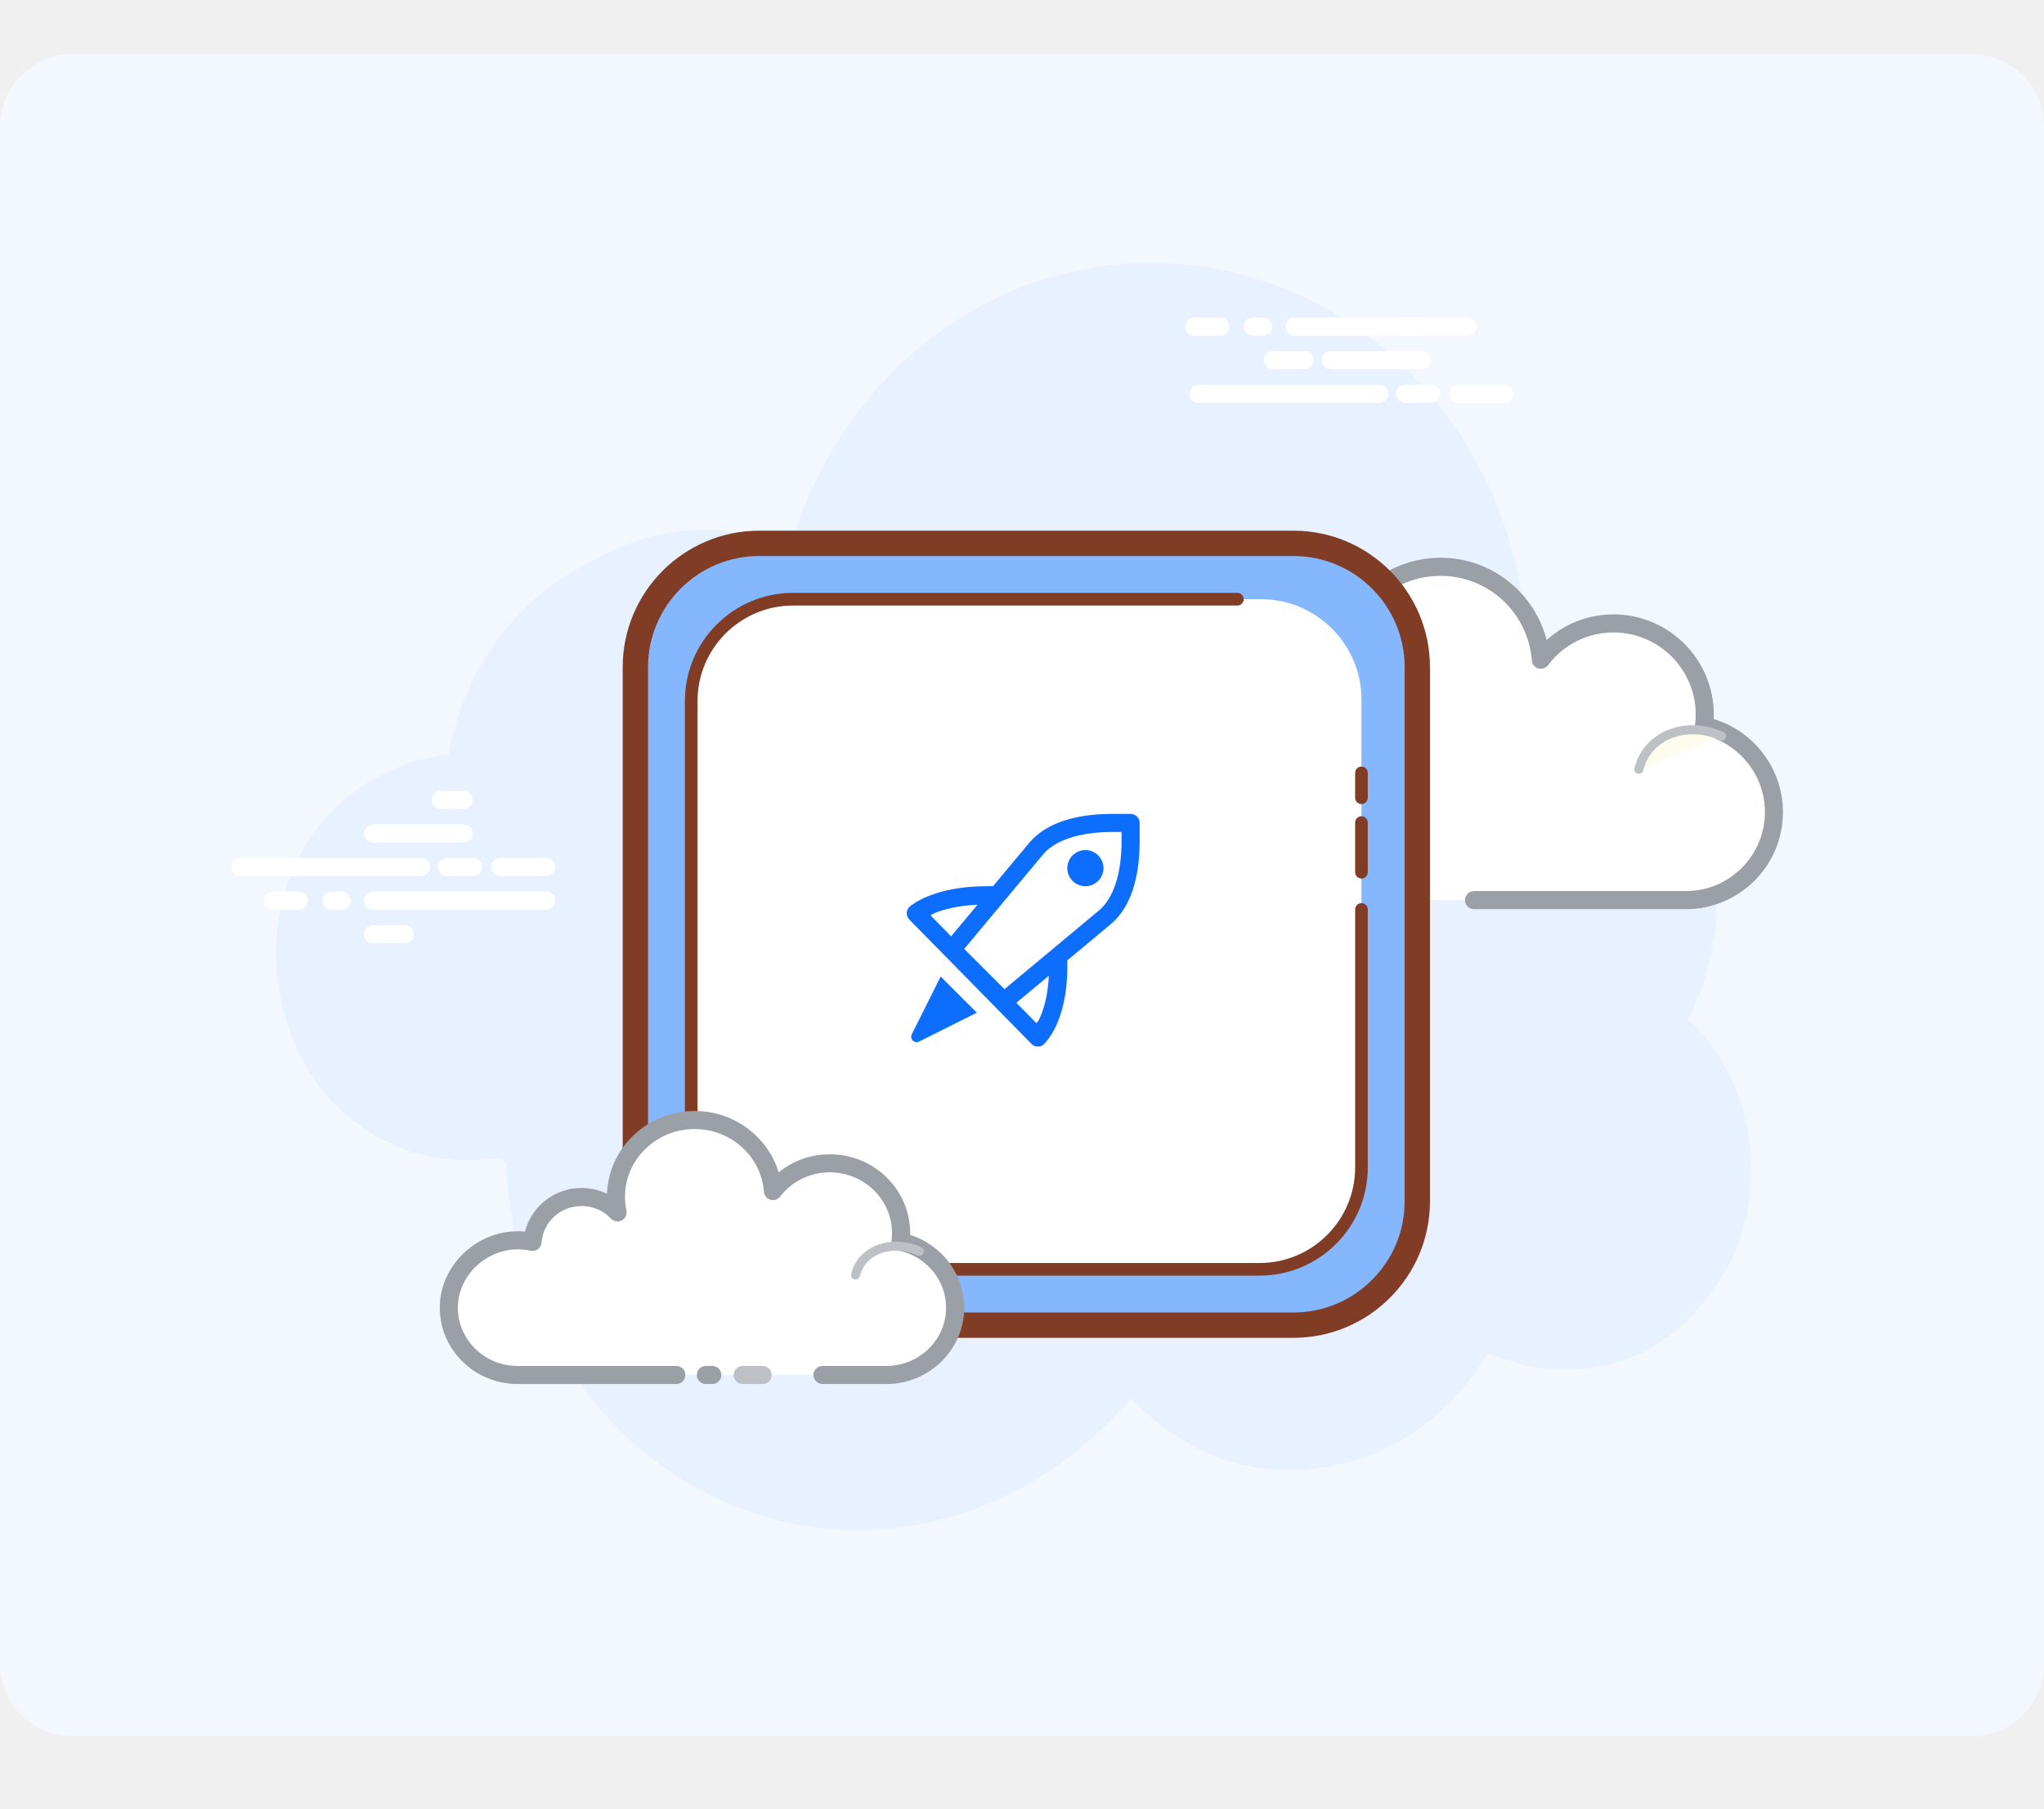
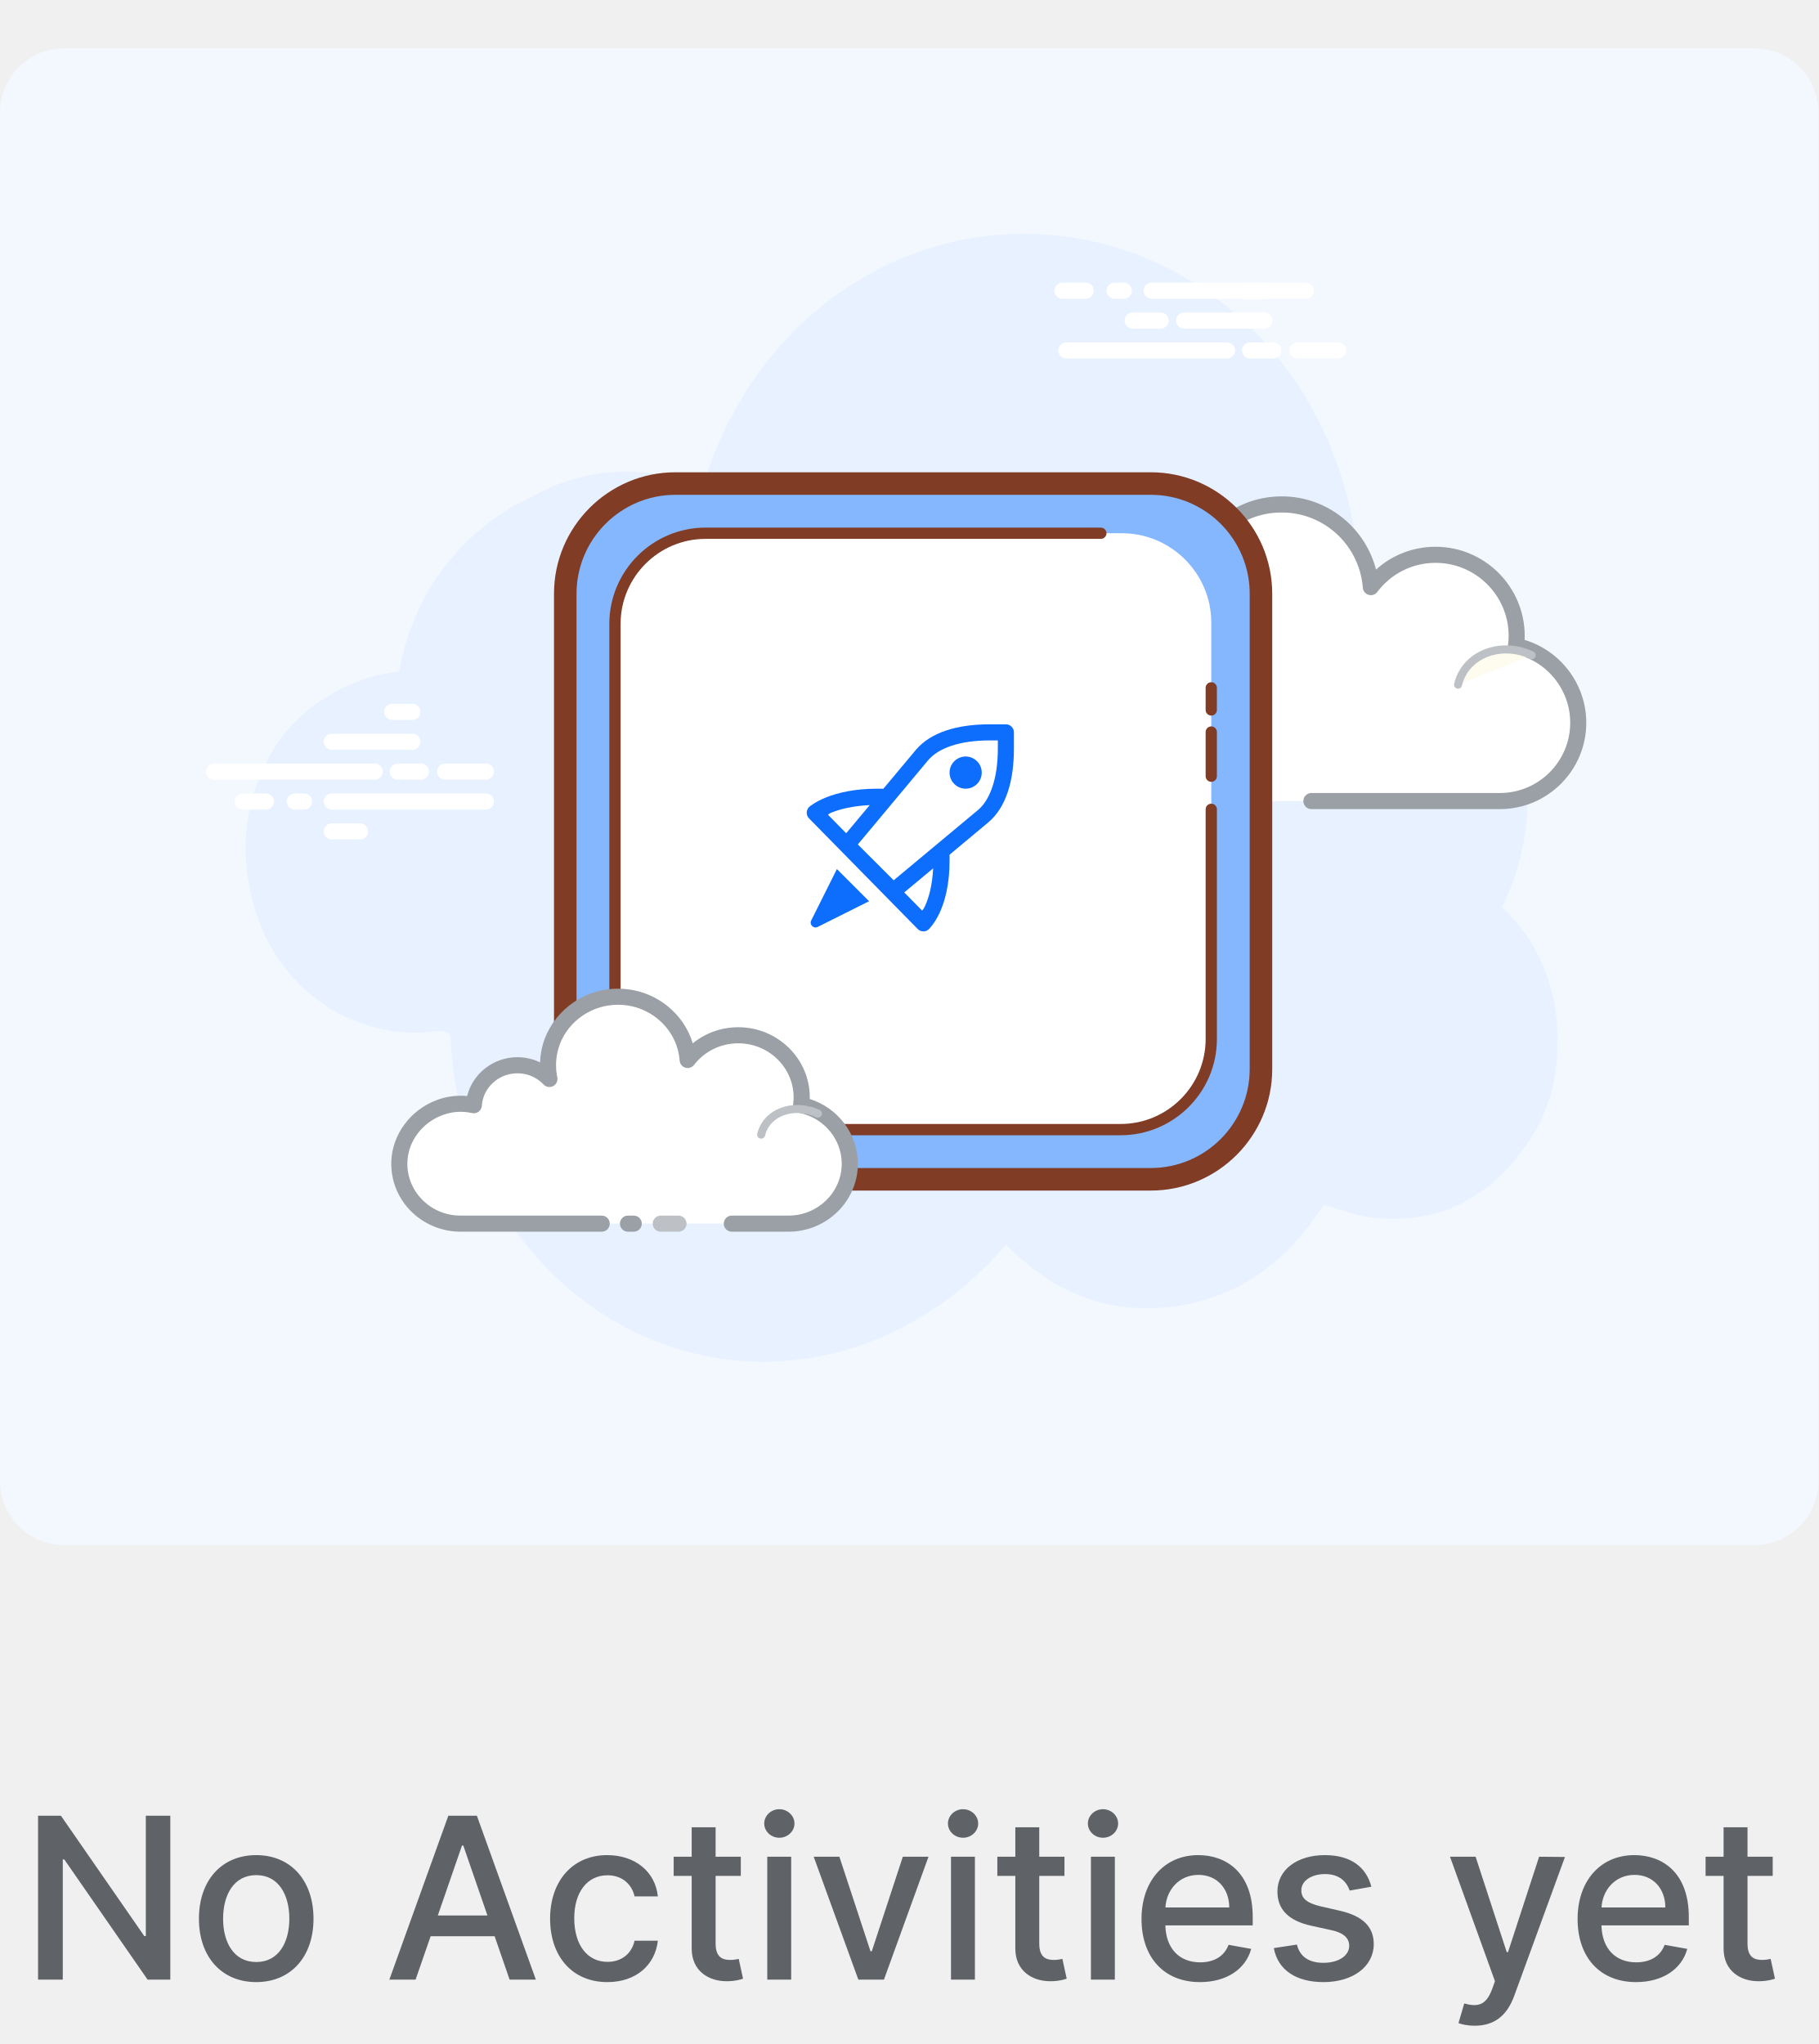
- <svg xmlns="http://www.w3.org/2000/svg" width="113" height="100" viewBox="0 0 113 100" fill="none">
+ <svg xmlns="http://www.w3.org/2000/svg" width="113" height="127" viewBox="0 0 113 127" fill="none">
+   <path d="M10.583 112.818H9.061V120.295H8.967L3.787 112.818H2.365V123H3.901V115.533H3.995L9.171 123H10.583V112.818ZM15.921 123.154C18.074 123.154 19.481 121.578 19.481 119.217C19.481 116.84 18.074 115.264 15.921 115.264C13.768 115.264 12.361 116.84 12.361 119.217C12.361 121.578 13.768 123.154 15.921 123.154ZM15.926 121.906C14.519 121.906 13.863 120.678 13.863 119.212C13.863 117.75 14.519 116.507 15.926 116.507C17.323 116.507 17.979 117.75 17.979 119.212C17.979 120.678 17.323 121.906 15.926 121.906ZM25.824 123L26.759 120.305H30.736L31.666 123H33.297L29.633 112.818H27.858L24.194 123H25.824ZM27.206 119.013L28.708 114.668H28.788L30.289 119.013H27.206ZM37.741 123.154C39.546 123.154 40.714 122.07 40.878 120.584H39.432C39.243 121.409 38.601 121.896 37.751 121.896C36.493 121.896 35.683 120.847 35.683 119.182C35.683 117.546 36.508 116.517 37.751 116.517C38.696 116.517 39.273 117.114 39.432 117.83H40.878C40.719 116.288 39.462 115.264 37.726 115.264C35.574 115.264 34.182 116.885 34.182 119.217C34.182 121.518 35.524 123.154 37.741 123.154ZM46.033 115.364H44.467V113.534H42.98V115.364H41.861V116.557H42.98V121.066C42.975 122.453 44.034 123.124 45.207 123.099C45.68 123.094 45.998 123.005 46.172 122.94L45.903 121.712C45.804 121.732 45.62 121.777 45.381 121.777C44.899 121.777 44.467 121.618 44.467 120.758V116.557H46.033V115.364ZM47.677 123H49.163V115.364H47.677V123ZM48.428 114.185C48.94 114.185 49.367 113.788 49.367 113.3C49.367 112.813 48.94 112.411 48.428 112.411C47.911 112.411 47.488 112.813 47.488 113.3C47.488 113.788 47.911 114.185 48.428 114.185ZM57.696 115.364H56.1L54.171 121.24H54.092L52.158 115.364H50.562L53.336 123H54.927L57.696 115.364ZM59.093 123H60.58V115.364H59.093V123ZM59.844 114.185C60.356 114.185 60.783 113.788 60.783 113.3C60.783 112.813 60.356 112.411 59.844 112.411C59.327 112.411 58.904 112.813 58.904 113.3C58.904 113.788 59.327 114.185 59.844 114.185ZM66.144 115.364H64.578V113.534H63.091V115.364H61.973V116.557H63.091V121.066C63.087 122.453 64.145 123.124 65.319 123.099C65.791 123.094 66.109 123.005 66.283 122.94L66.015 121.712C65.915 121.732 65.731 121.777 65.493 121.777C65.01 121.777 64.578 121.618 64.578 120.758V116.557H66.144V115.364ZM67.788 123H69.275V115.364H67.788V123ZM68.539 114.185C69.051 114.185 69.479 113.788 69.479 113.3C69.479 112.813 69.051 112.411 68.539 112.411C68.022 112.411 67.599 112.813 67.599 113.3C67.599 113.788 68.022 114.185 68.539 114.185ZM74.566 123.154C76.231 123.154 77.41 122.334 77.748 121.091L76.341 120.837C76.072 121.558 75.426 121.926 74.581 121.926C73.308 121.926 72.453 121.101 72.413 119.629H77.842V119.102C77.842 116.343 76.192 115.264 74.462 115.264C72.334 115.264 70.932 116.885 70.932 119.232C70.932 121.603 72.314 123.154 74.566 123.154ZM72.418 118.516C72.478 117.432 73.263 116.492 74.471 116.492C75.625 116.492 76.38 117.347 76.385 118.516H72.418ZM85.214 117.228C84.906 116.04 83.976 115.264 82.325 115.264C80.6 115.264 79.377 116.174 79.377 117.526C79.377 118.61 80.033 119.331 81.465 119.649L82.758 119.933C83.494 120.097 83.837 120.425 83.837 120.902C83.837 121.494 83.205 121.956 82.231 121.956C81.341 121.956 80.769 121.573 80.59 120.822L79.153 121.041C79.402 122.393 80.526 123.154 82.241 123.154C84.085 123.154 85.363 122.175 85.363 120.793C85.363 119.714 84.677 119.048 83.275 118.724L82.062 118.446C81.222 118.247 80.859 117.964 80.864 117.447C80.859 116.86 81.495 116.442 82.34 116.442C83.265 116.442 83.692 116.955 83.867 117.467L85.214 117.228ZM91.642 125.864C92.87 125.864 93.646 125.222 94.088 124.019L97.245 115.379L95.639 115.364L93.705 121.29H93.626L91.692 115.364H90.101L92.895 123.099L92.711 123.607C92.333 124.621 91.801 124.705 90.986 124.482L90.628 125.7C90.807 125.779 91.195 125.864 91.642 125.864ZM101.664 123.154C103.329 123.154 104.507 122.334 104.845 121.091L103.438 120.837C103.17 121.558 102.524 121.926 101.678 121.926C100.406 121.926 99.551 121.101 99.511 119.629H104.94V119.102C104.94 116.343 103.289 115.264 101.559 115.264C99.431 115.264 98.029 116.885 98.029 119.232C98.029 121.603 99.411 123.154 101.664 123.154ZM99.516 118.516C99.576 117.432 100.361 116.492 101.569 116.492C102.722 116.492 103.478 117.347 103.483 118.516H99.516ZM110.154 115.364H108.588V113.534H107.101V115.364H105.983V116.557H107.101V121.066C107.096 122.453 108.155 123.124 109.328 123.099C109.801 123.094 110.119 123.005 110.293 122.94L110.025 121.712C109.925 121.732 109.741 121.777 109.502 121.777C109.02 121.777 108.588 121.618 108.588 120.758V116.557H110.154V115.364Z" fill="#5F6368" />
  <rect y="3" width="113" height="93" rx="4" fill="#F3F8FF" />
  <path d="M93.334 56.374C93.633 55.76 93.897 55.115 94.126 54.439C96.748 46.7 92.783 37.431 84.433 35.194C83.53 23.856 75.563 16.079 66.566 14.752C56.268 13.233 46.833 19.775 43.694 30.174C39.91 28.834 36.223 28.997 32.749 31.027C31.173 31.756 29.731 32.832 28.437 34.247C26.537 36.324 25.303 38.947 24.8 41.712C24.055 41.829 23.323 41.947 22.633 42.194C18.61 43.637 16.071 46.607 15.375 51.08C14.941 53.865 15.816 56.644 16.304 57.767C18.231 62.203 22.7 64.719 27.24 64.053C27.466 64.02 27.794 64.122 27.989 64.285C28.229 71.376 31.672 77.647 36.837 81.229C45.124 86.977 55.786 85.206 62.512 77.324C65.394 80.272 68.825 81.704 72.854 81.184C76.86 80.667 79.971 78.456 82.241 74.862C83.289 75.144 84.284 75.551 85.312 75.663C89.337 76.103 92.606 74.502 95.004 70.883C95.922 69.498 96.79 67.702 96.79 64.555C96.79 61.31 95.502 58.355 93.334 56.374Z" fill="#E7F1FF" />
  <path d="M81.488 49.772C81.488 49.772 93.131 49.772 93.202 49.772C95.891 49.772 98.07 47.592 98.07 44.903C98.07 42.557 96.411 40.6 94.202 40.138C94.227 39.933 94.245 39.725 94.245 39.513C94.245 36.728 91.988 34.471 89.203 34.471C87.559 34.471 86.103 35.262 85.183 36.479C84.948 33.379 82.179 30.988 78.939 31.384C76.57 31.674 74.611 33.505 74.175 35.851C74.035 36.603 74.05 37.334 74.189 38.019C73.554 37.335 72.65 36.904 71.643 36.904C69.8 36.904 68.296 38.339 68.177 40.152C67.34 39.967 66.43 39.979 65.471 40.339C63.639 41.027 62.334 42.752 62.257 44.708C62.149 47.486 64.368 49.772 67.121 49.772C67.33 49.772 68.065 49.772 68.235 49.772H78.344" fill="white" />
  <path d="M93.202 50.272H81.488C81.212 50.272 80.988 50.048 80.988 49.772C80.988 49.496 81.212 49.272 81.488 49.272H93.202C95.611 49.272 97.571 47.312 97.571 44.903C97.571 42.846 96.112 41.048 94.101 40.628C93.846 40.575 93.675 40.336 93.707 40.077C93.73 39.892 93.746 39.704 93.746 39.513C93.746 37.008 91.708 34.971 89.204 34.971C87.772 34.971 86.452 35.631 85.582 36.781C85.457 36.948 85.244 37.018 85.042 36.959C84.843 36.9 84.7 36.725 84.685 36.518C84.581 35.147 83.91 33.859 82.843 32.985C81.766 32.102 80.401 31.712 79 31.881C76.844 32.145 75.062 33.815 74.667 35.943C74.543 36.608 74.548 37.274 74.679 37.921C74.724 38.14 74.617 38.363 74.418 38.465C74.22 38.567 73.975 38.525 73.823 38.361C73.251 37.745 72.477 37.406 71.643 37.406C70.082 37.406 68.779 38.627 68.676 40.186C68.666 40.332 68.593 40.466 68.477 40.553C68.36 40.64 68.21 40.671 68.069 40.641C67.232 40.455 66.439 40.51 65.647 40.808C63.986 41.432 62.825 43.007 62.757 44.728C62.71 45.93 63.142 47.067 63.973 47.932C64.805 48.797 65.923 49.273 67.122 49.273H78.345C78.621 49.273 78.845 49.497 78.845 49.773C78.845 50.049 78.621 50.273 78.345 50.273H67.122C65.648 50.273 64.274 49.688 63.252 48.625C62.231 47.563 61.7 46.165 61.758 44.689C61.841 42.571 63.262 40.635 65.295 39.872C66.092 39.573 66.917 39.472 67.752 39.574C68.128 37.759 69.743 36.406 71.643 36.406C72.324 36.406 72.99 36.584 73.577 36.912C73.577 36.53 73.612 36.145 73.683 35.761C74.157 33.208 76.293 31.205 78.878 30.889C80.55 30.681 82.185 31.154 83.476 32.212C84.475 33.031 85.184 34.153 85.505 35.39C86.513 34.479 87.815 33.972 89.202 33.972C92.258 33.972 94.744 36.458 94.744 39.514C94.744 39.597 94.742 39.679 94.737 39.76C96.982 40.43 98.569 42.527 98.569 44.904C98.571 47.864 96.162 50.272 93.202 50.272Z" fill="#9AA0A6" />
  <path d="M78.667 39.048C76.866 38.93 75.316 40.174 75.205 41.826C75.191 42.031 75.2 42.233 75.23 42.43C74.883 42.038 74.368 41.771 73.778 41.733C72.698 41.662 71.765 42.376 71.629 43.346C71.432 43.292 71.228 43.256 71.015 43.242C69.439 43.139 68.083 44.227 67.986 45.673" fill="#FDFCEF" />
  <path d="M67.987 45.921C67.981 45.921 67.975 45.921 67.97 45.921C67.832 45.912 67.728 45.793 67.737 45.655C67.843 44.074 69.325 42.88 71.032 42.991C71.167 43 71.303 43.018 71.438 43.044C71.712 42.081 72.699 41.414 73.794 41.482C74.217 41.51 74.613 41.641 74.952 41.862C74.952 41.844 74.954 41.826 74.955 41.808C75.075 40.021 76.741 38.679 78.683 38.797C78.821 38.806 78.925 38.925 78.916 39.063C78.907 39.2 78.791 39.305 78.65 39.296C76.982 39.178 75.555 40.329 75.454 41.841C75.441 42.024 75.449 42.209 75.477 42.39C75.494 42.5 75.436 42.607 75.336 42.654C75.237 42.703 75.116 42.677 75.043 42.594C74.721 42.231 74.266 42.013 73.762 41.98C72.822 41.915 71.994 42.532 71.877 43.378C71.867 43.449 71.827 43.512 71.767 43.552C71.707 43.592 71.633 43.603 71.564 43.585C71.375 43.534 71.185 43.502 70.999 43.489C69.555 43.383 68.323 44.381 68.236 45.687C68.227 45.82 68.117 45.921 67.987 45.921Z" fill="#472B29" />
  <path d="M95.173 40.71C93.481 39.912 91.524 40.477 90.802 41.972C90.712 42.158 90.646 42.349 90.602 42.543" fill="#FDFCEF" />
  <path d="M90.602 42.792C90.584 42.792 90.565 42.79 90.546 42.786C90.411 42.755 90.327 42.621 90.358 42.487C90.408 42.27 90.481 42.06 90.577 41.863C91.357 40.248 93.468 39.63 95.279 40.484C95.404 40.543 95.458 40.692 95.399 40.817C95.34 40.943 95.19 40.995 95.066 40.937C93.5 40.199 91.689 40.712 91.027 42.082C90.948 42.246 90.887 42.42 90.845 42.6C90.82 42.714 90.717 42.792 90.602 42.792Z" fill="#BDC1C6" />
  <path d="M23.288 48.444H13.299C13.023 48.444 12.799 48.22 12.799 47.944C12.799 47.668 13.023 47.444 13.299 47.444H23.288C23.564 47.444 23.788 47.668 23.788 47.944C23.788 48.22 23.564 48.444 23.288 48.444ZM26.157 48.444H24.717C24.441 48.444 24.217 48.22 24.217 47.944C24.217 47.668 24.441 47.444 24.717 47.444H26.157C26.433 47.444 26.657 47.668 26.657 47.944C26.657 48.22 26.433 48.444 26.157 48.444ZM30.195 48.444H27.66C27.384 48.444 27.16 48.22 27.16 47.944C27.16 47.668 27.384 47.444 27.66 47.444H30.196C30.472 47.444 30.696 47.668 30.696 47.944C30.696 48.22 30.472 48.444 30.195 48.444ZM30.195 50.301H20.618C20.342 50.301 20.118 50.077 20.118 49.801C20.118 49.525 20.342 49.301 20.618 49.301H30.195C30.471 49.301 30.695 49.525 30.695 49.801C30.695 50.077 30.472 50.301 30.195 50.301ZM18.894 50.301H18.316C18.04 50.301 17.816 50.077 17.816 49.801C17.816 49.525 18.04 49.301 18.316 49.301H18.894C19.17 49.301 19.394 49.525 19.394 49.801C19.394 50.077 19.17 50.301 18.894 50.301ZM16.527 50.301H15.077C14.801 50.301 14.577 50.077 14.577 49.801C14.577 49.525 14.801 49.301 15.077 49.301H16.527C16.803 49.301 17.027 49.525 17.027 49.801C17.027 50.077 16.803 50.301 16.527 50.301ZM25.625 46.587H20.618C20.342 46.587 20.118 46.363 20.118 46.087C20.118 45.811 20.342 45.587 20.618 45.587H25.625C25.901 45.587 26.125 45.811 26.125 46.087C26.125 46.363 25.901 46.587 25.625 46.587ZM25.625 44.73H24.373C24.097 44.73 23.873 44.506 23.873 44.23C23.873 43.954 24.097 43.73 24.373 43.73H25.625C25.901 43.73 26.125 43.954 26.125 44.23C26.125 44.506 25.901 44.73 25.625 44.73ZM22.369 52.159H20.618C20.342 52.159 20.118 51.935 20.118 51.659C20.118 51.383 20.342 51.159 20.618 51.159H22.369C22.645 51.159 22.869 51.383 22.869 51.659C22.869 51.935 22.646 52.159 22.369 52.159Z" fill="white" />
  <path d="M76.247 22.275H66.258C65.982 22.275 65.758 22.051 65.758 21.775C65.758 21.499 65.982 21.275 66.258 21.275H76.247C76.523 21.275 76.747 21.499 76.747 21.775C76.747 22.051 76.524 22.275 76.247 22.275ZM79.117 22.275H77.677C77.401 22.275 77.177 22.051 77.177 21.775C77.177 21.499 77.401 21.275 77.677 21.275H79.117C79.393 21.275 79.617 21.499 79.617 21.775C79.617 22.051 79.393 22.275 79.117 22.275ZM83.155 22.275H80.62C80.344 22.275 80.12 22.051 80.12 21.775C80.12 21.499 80.344 21.275 80.62 21.275H83.155C83.431 21.275 83.655 21.499 83.655 21.775C83.655 22.051 83.431 22.275 83.155 22.275ZM81.138 18.561H71.56C71.284 18.561 71.06 18.337 71.06 18.061C71.06 17.785 71.284 17.561 71.56 17.561H81.137C81.413 17.561 81.637 17.785 81.637 18.061C81.637 18.337 81.414 18.561 81.138 18.561ZM69.836 18.561H69.258C68.982 18.561 68.758 18.337 68.758 18.061C68.758 17.785 68.982 17.561 69.258 17.561H69.836C70.112 17.561 70.336 17.785 70.336 18.061C70.336 18.337 70.112 18.561 69.836 18.561ZM67.469 18.561H66.018C65.742 18.561 65.518 18.337 65.518 18.061C65.518 17.785 65.742 17.561 66.018 17.561H67.469C67.745 17.561 67.969 17.785 67.969 18.061C67.969 18.337 67.745 18.561 67.469 18.561ZM78.585 20.418H73.578C73.302 20.418 73.078 20.194 73.078 19.918C73.078 19.642 73.302 19.418 73.578 19.418H78.585C78.861 19.418 79.085 19.642 79.085 19.918C79.085 20.194 78.861 20.418 78.585 20.418Z" fill="white" />
  <path d="M78.585 18.561H77.333C77.057 18.561 76.833 18.337 76.833 18.061C76.833 17.785 77.057 17.561 77.333 17.561H78.585C78.861 17.561 79.085 17.785 79.085 18.061C79.085 18.337 78.861 18.561 78.585 18.561ZM72.129 20.418H70.378C70.102 20.418 69.878 20.194 69.878 19.918C69.878 19.642 70.102 19.418 70.378 19.418H72.129C72.405 19.418 72.629 19.642 72.629 19.918C72.629 20.194 72.405 20.418 72.129 20.418Z" fill="white" />
  <path d="M71.507 73.273H41.972C38.206 73.273 35.125 70.192 35.125 66.426V36.891C35.125 33.125 38.206 30.044 41.972 30.044H71.507C75.273 30.044 78.354 33.125 78.354 36.891V66.426C78.354 70.192 75.273 73.273 71.507 73.273Z" fill="#85B7FE" />
  <path d="M71.507 73.974H41.972C37.81 73.974 34.425 70.588 34.425 66.427V36.891C34.425 32.729 37.811 29.344 41.972 29.344H71.507C75.669 29.344 79.054 32.73 79.054 36.891V66.426C79.055 70.588 75.669 73.974 71.507 73.974ZM41.972 30.744C38.582 30.744 35.825 33.501 35.825 36.891V66.426C35.825 69.816 38.582 72.573 41.972 72.573H71.507C74.897 72.573 77.654 69.816 77.654 66.426V36.891C77.654 33.501 74.897 30.744 71.507 30.744H41.972Z" fill="#803C25" />
  <path d="M69.718 70.186H43.762C40.71 70.186 38.213 67.689 38.213 64.637V38.681C38.213 35.629 40.71 33.132 43.762 33.132H69.718C72.77 33.132 75.267 35.629 75.267 38.681V64.637C75.267 67.689 72.77 70.186 69.718 70.186Z" fill="white" />
  <path d="M69.636 70.536H43.844C40.546 70.536 37.863 67.853 37.863 64.555V38.763C37.863 35.465 40.546 32.782 43.844 32.782H68.405C68.598 32.782 68.755 32.939 68.755 33.132C68.755 33.325 68.598 33.482 68.405 33.482H43.844C40.932 33.482 38.563 35.851 38.563 38.763V64.555C38.563 67.467 40.932 69.836 43.844 69.836H69.636C72.548 69.836 74.917 67.467 74.917 64.555V50.286C74.917 50.093 75.074 49.936 75.267 49.936C75.46 49.936 75.617 50.093 75.617 50.286V64.555C75.617 67.853 72.933 70.536 69.636 70.536ZM75.266 48.578C75.073 48.578 74.916 48.421 74.916 48.228V45.483C74.916 45.29 75.073 45.133 75.266 45.133C75.459 45.133 75.616 45.29 75.616 45.483V48.228C75.617 48.421 75.46 48.578 75.266 48.578Z" fill="#803C25" />
  <path d="M75.266 44.461C75.073 44.461 74.916 44.304 74.916 44.111V42.738C74.916 42.545 75.073 42.388 75.266 42.388C75.459 42.388 75.616 42.545 75.616 42.738V44.111C75.617 44.304 75.46 44.461 75.266 44.461Z" fill="#803C25" />
  <path d="M45.473 76.029C47.349 76.029 48.975 76.029 48.999 76.029C51.1 76.029 52.804 74.362 52.804 72.305C52.804 70.511 51.507 69.013 49.781 68.66C49.801 68.503 49.814 68.344 49.814 68.182C49.814 66.052 48.05 64.325 45.873 64.325C44.588 64.325 43.45 64.93 42.731 65.861C42.547 63.49 40.383 61.661 37.851 61.964C36 62.186 34.468 63.586 34.128 65.381C34.019 65.957 34.03 66.515 34.139 67.04C33.643 66.517 32.936 66.187 32.149 66.187C30.709 66.187 29.533 67.284 29.44 68.671C28.786 68.529 28.075 68.539 27.325 68.814C25.893 69.34 24.873 70.66 24.813 72.156C24.728 74.281 26.463 76.029 28.615 76.029C28.778 76.029 29.353 76.029 29.485 76.029H37.386H45.473ZM39.022 76.029H39.38H39.022Z" fill="white" />
  <path d="M48.999 76.529H45.473C45.197 76.529 44.973 76.305 44.973 76.029C44.973 75.753 45.197 75.529 45.473 75.529H48.999C50.821 75.529 52.304 74.083 52.304 72.305C52.304 70.788 51.201 69.461 49.681 69.15C49.425 69.098 49.252 68.857 49.285 68.597C49.303 68.46 49.314 68.323 49.314 68.181C49.314 66.33 47.771 64.824 45.874 64.824C44.788 64.824 43.786 65.313 43.127 66.166C43.001 66.33 42.786 66.398 42.588 66.339C42.39 66.28 42.249 66.105 42.233 65.899C42.154 64.885 41.671 63.965 40.871 63.308C40.045 62.631 38.991 62.327 37.912 62.46C36.273 62.656 34.92 63.895 34.62 65.474C34.527 65.966 34.53 66.458 34.63 66.938C34.675 67.157 34.57 67.379 34.372 67.483C34.175 67.585 33.932 67.547 33.778 67.383C33.352 66.934 32.775 66.687 32.151 66.687C30.987 66.687 30.017 67.573 29.941 68.704C29.931 68.849 29.859 68.983 29.743 69.07C29.627 69.157 29.48 69.19 29.336 69.159C28.702 69.021 28.101 69.062 27.5 69.283C26.244 69.744 25.366 70.907 25.315 72.176C25.28 73.047 25.597 73.876 26.206 74.509C26.838 75.166 27.694 75.529 28.618 75.529H37.389C37.665 75.529 37.889 75.753 37.889 76.029C37.889 76.305 37.665 76.529 37.389 76.529H28.618C27.437 76.529 26.295 76.046 25.485 75.202C24.686 74.37 24.271 73.281 24.316 72.136C24.383 70.468 25.524 68.944 27.155 68.345C27.762 68.121 28.39 68.04 29.027 68.101C29.371 66.711 30.651 65.687 32.152 65.687C32.642 65.687 33.123 65.799 33.558 66.007C33.567 65.768 33.594 65.528 33.64 65.288C34.02 63.285 35.729 61.714 37.796 61.467C39.152 61.308 40.471 61.684 41.508 62.535C42.252 63.145 42.78 63.937 43.048 64.826C43.836 64.181 44.826 63.825 45.878 63.825C48.326 63.825 50.318 65.78 50.318 68.182C50.318 68.216 50.318 68.249 50.317 68.283C52.074 68.836 53.308 70.463 53.308 72.305C53.304 74.634 51.372 76.529 48.999 76.529ZM39.38 76.529H39.022C38.746 76.529 38.522 76.305 38.522 76.029C38.522 75.753 38.746 75.529 39.022 75.529H39.38C39.656 75.529 39.88 75.753 39.88 76.029C39.88 76.305 39.657 76.529 39.38 76.529Z" fill="#9AA0A6" />
  <path d="M47.298 70.749C47.28 70.749 47.262 70.747 47.243 70.743C47.108 70.713 47.024 70.579 47.054 70.444C47.091 70.279 47.148 70.119 47.223 69.967C47.825 68.748 49.486 68.297 50.931 68.964C51.056 69.022 51.111 69.171 51.053 69.296C50.995 69.421 50.846 69.475 50.721 69.418C49.523 68.864 48.155 69.21 47.671 70.189C47.614 70.305 47.57 70.428 47.542 70.554C47.516 70.67 47.413 70.749 47.298 70.749Z" fill="#BDC1C6" />
  <path d="M42.161 76.529H41.058C40.782 76.529 40.558 76.305 40.558 76.029C40.558 75.753 40.782 75.529 41.058 75.529H42.161C42.437 75.529 42.661 75.753 42.661 76.029C42.661 76.305 42.437 76.529 42.161 76.529Z" fill="#BDC1C6" />
  <path d="M61.504 45.004C59.419 45.004 57.829 45.523 56.926 46.574L56.922 46.578L54.895 49.004H54.504C53.079 49.004 52.044 49.266 51.36 49.535C50.672 49.805 50.301 50.117 50.301 50.117C50.083 50.308 50.07 50.643 50.273 50.85L57.027 57.724C57.216 57.916 57.524 57.921 57.719 57.734C57.719 57.734 58.083 57.379 58.395 56.699C58.708 56.016 59.004 54.973 59.004 53.504V53.105L61.43 51.082L61.434 51.078C62.485 50.18 63.004 48.59 63.004 46.504V45.504C63.004 45.228 62.781 45.004 62.504 45.004H61.504ZM61.504 46.004H62.004V46.504C62.004 48.418 61.504 49.703 60.782 50.32L55.532 54.695L53.305 52.469L57.688 47.219C58.309 46.5 59.594 46.004 61.504 46.004ZM60.004 47.004C59.454 47.004 59.004 47.453 59.004 48.004C59.004 48.555 59.454 49.004 60.004 49.004C60.555 49.004 61.004 48.555 61.004 48.004C61.004 47.453 60.555 47.004 60.004 47.004ZM54.044 50.023L52.579 51.773L51.446 50.617C51.563 50.551 51.516 50.547 51.727 50.465C52.223 50.27 52.993 50.074 54.044 50.023ZM57.985 53.953C57.93 55.031 57.708 55.797 57.485 56.281C57.383 56.508 57.376 56.465 57.301 56.578L56.188 55.449L57.985 53.953ZM52.004 53.996L50.407 57.191C50.278 57.449 50.551 57.722 50.809 57.594L54.004 55.996L52.004 53.996Z" fill="#0D6EFD" />
</svg>
